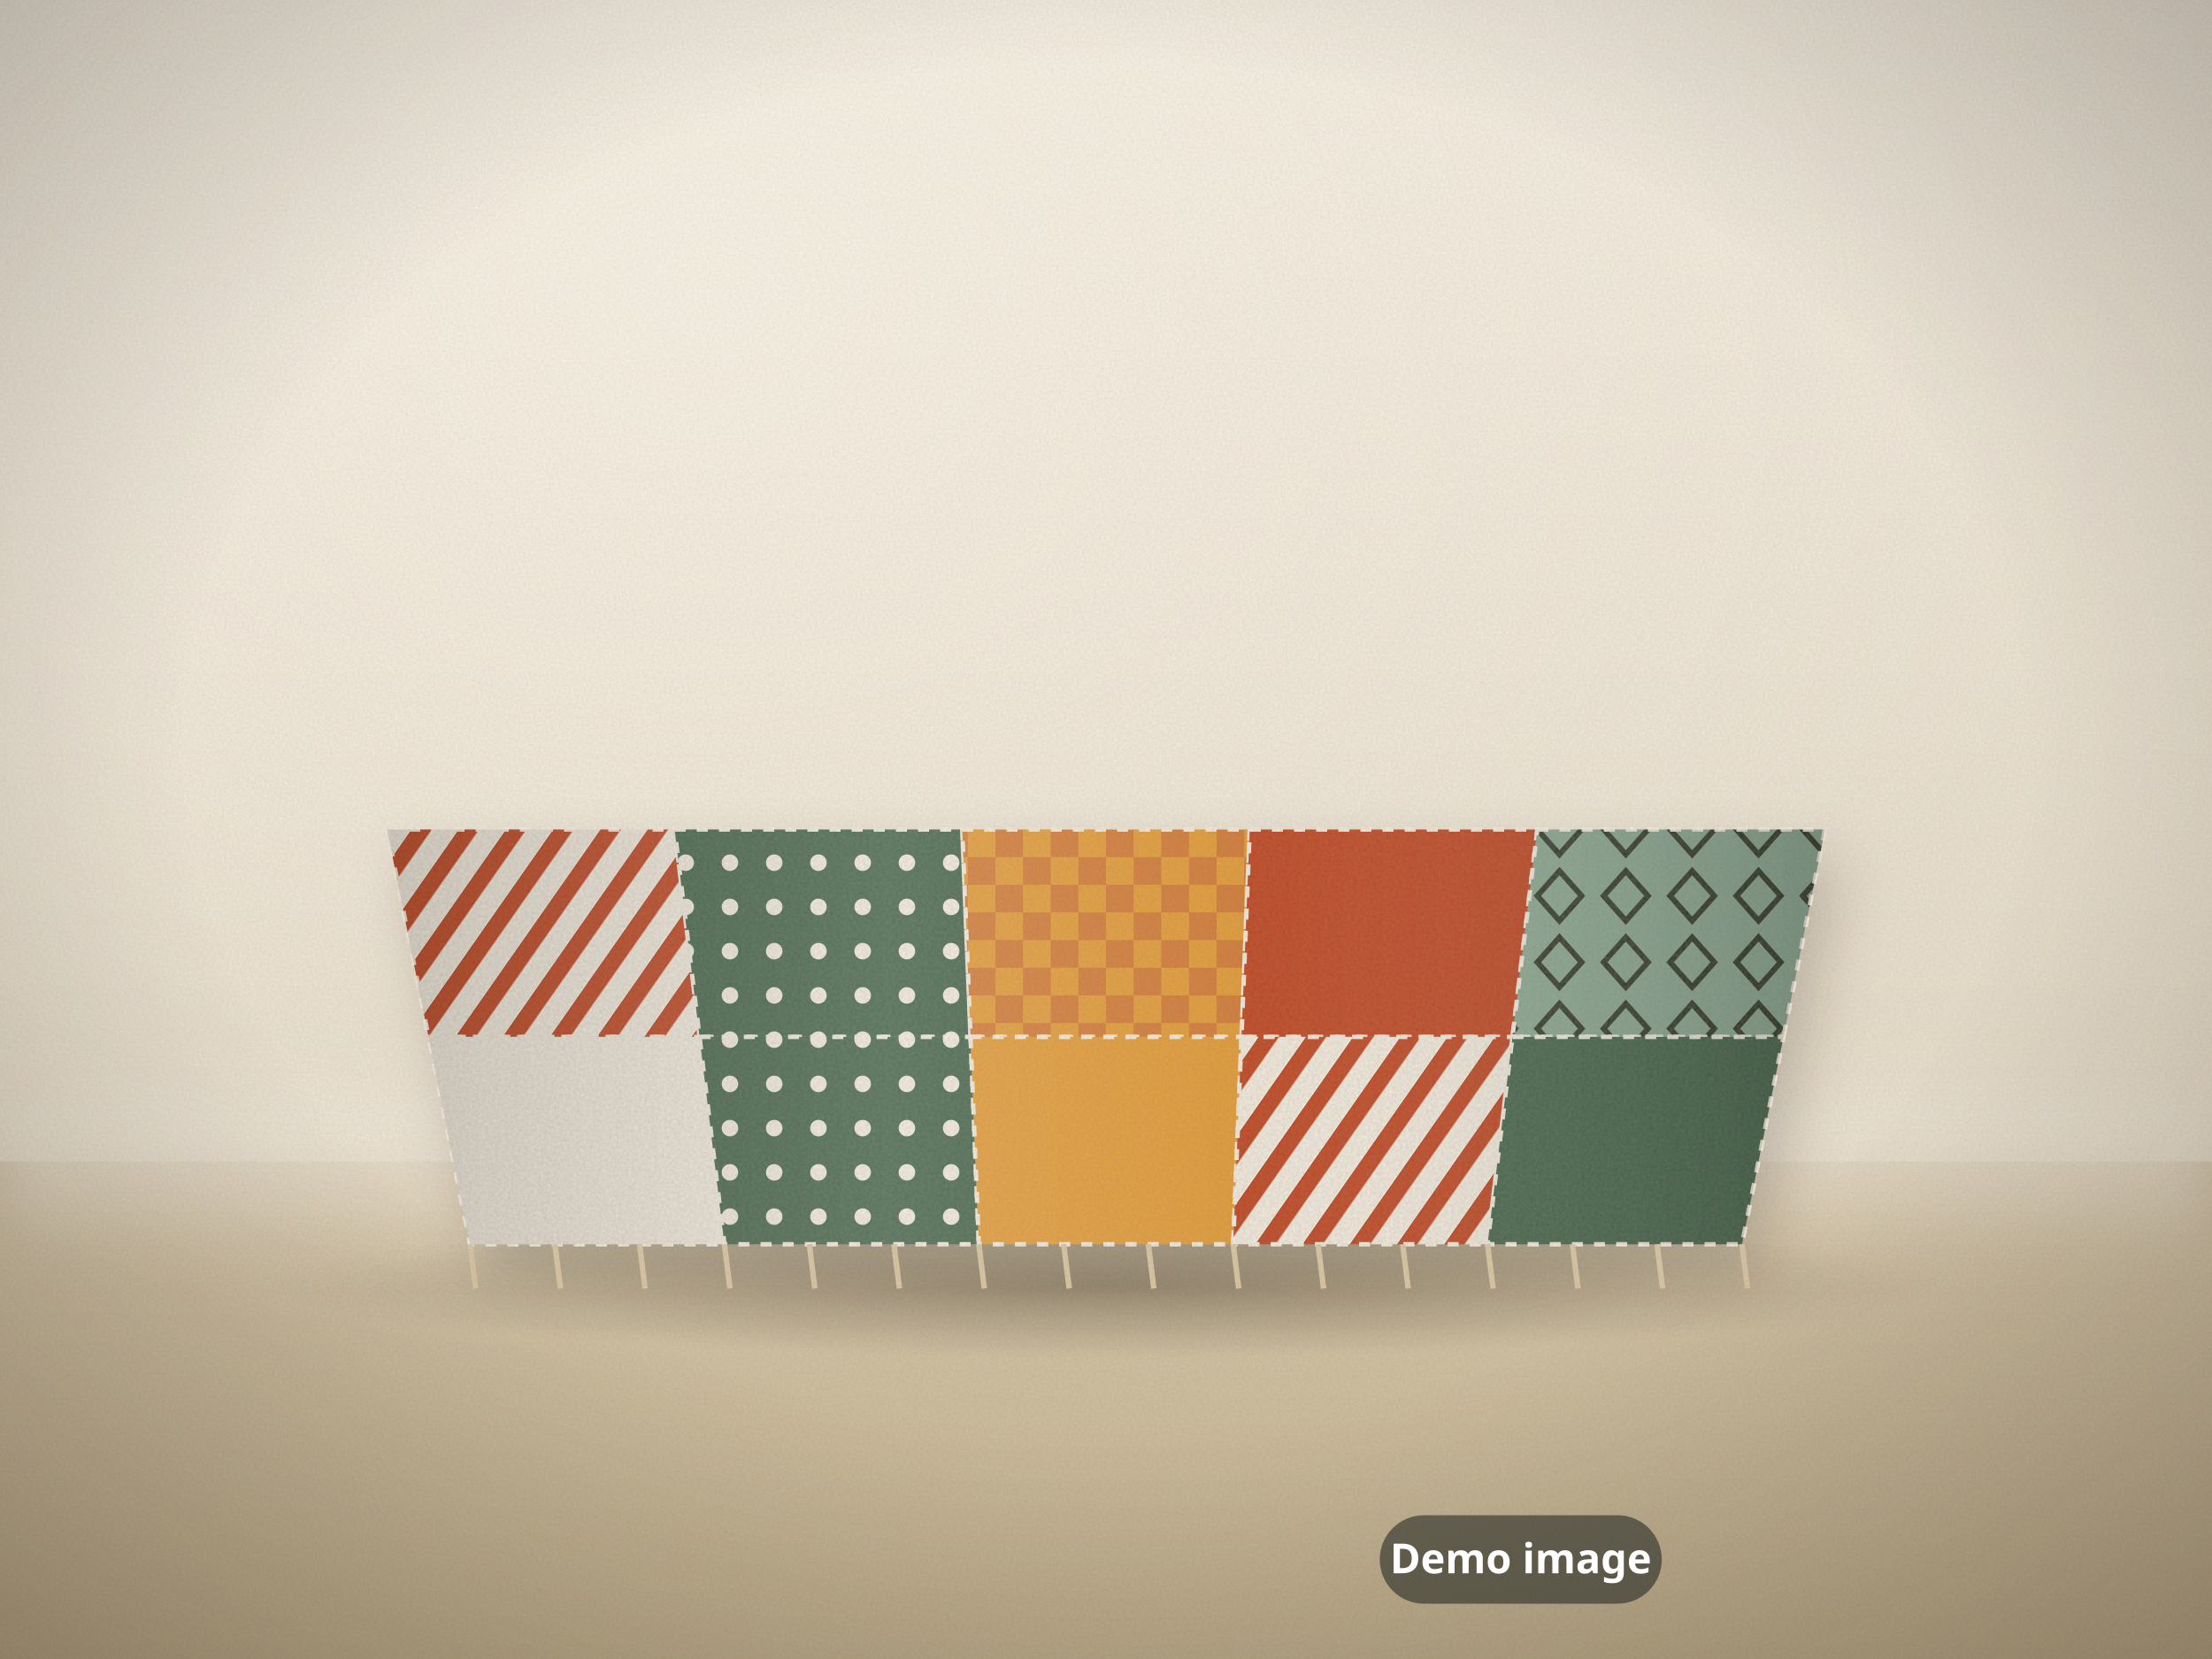
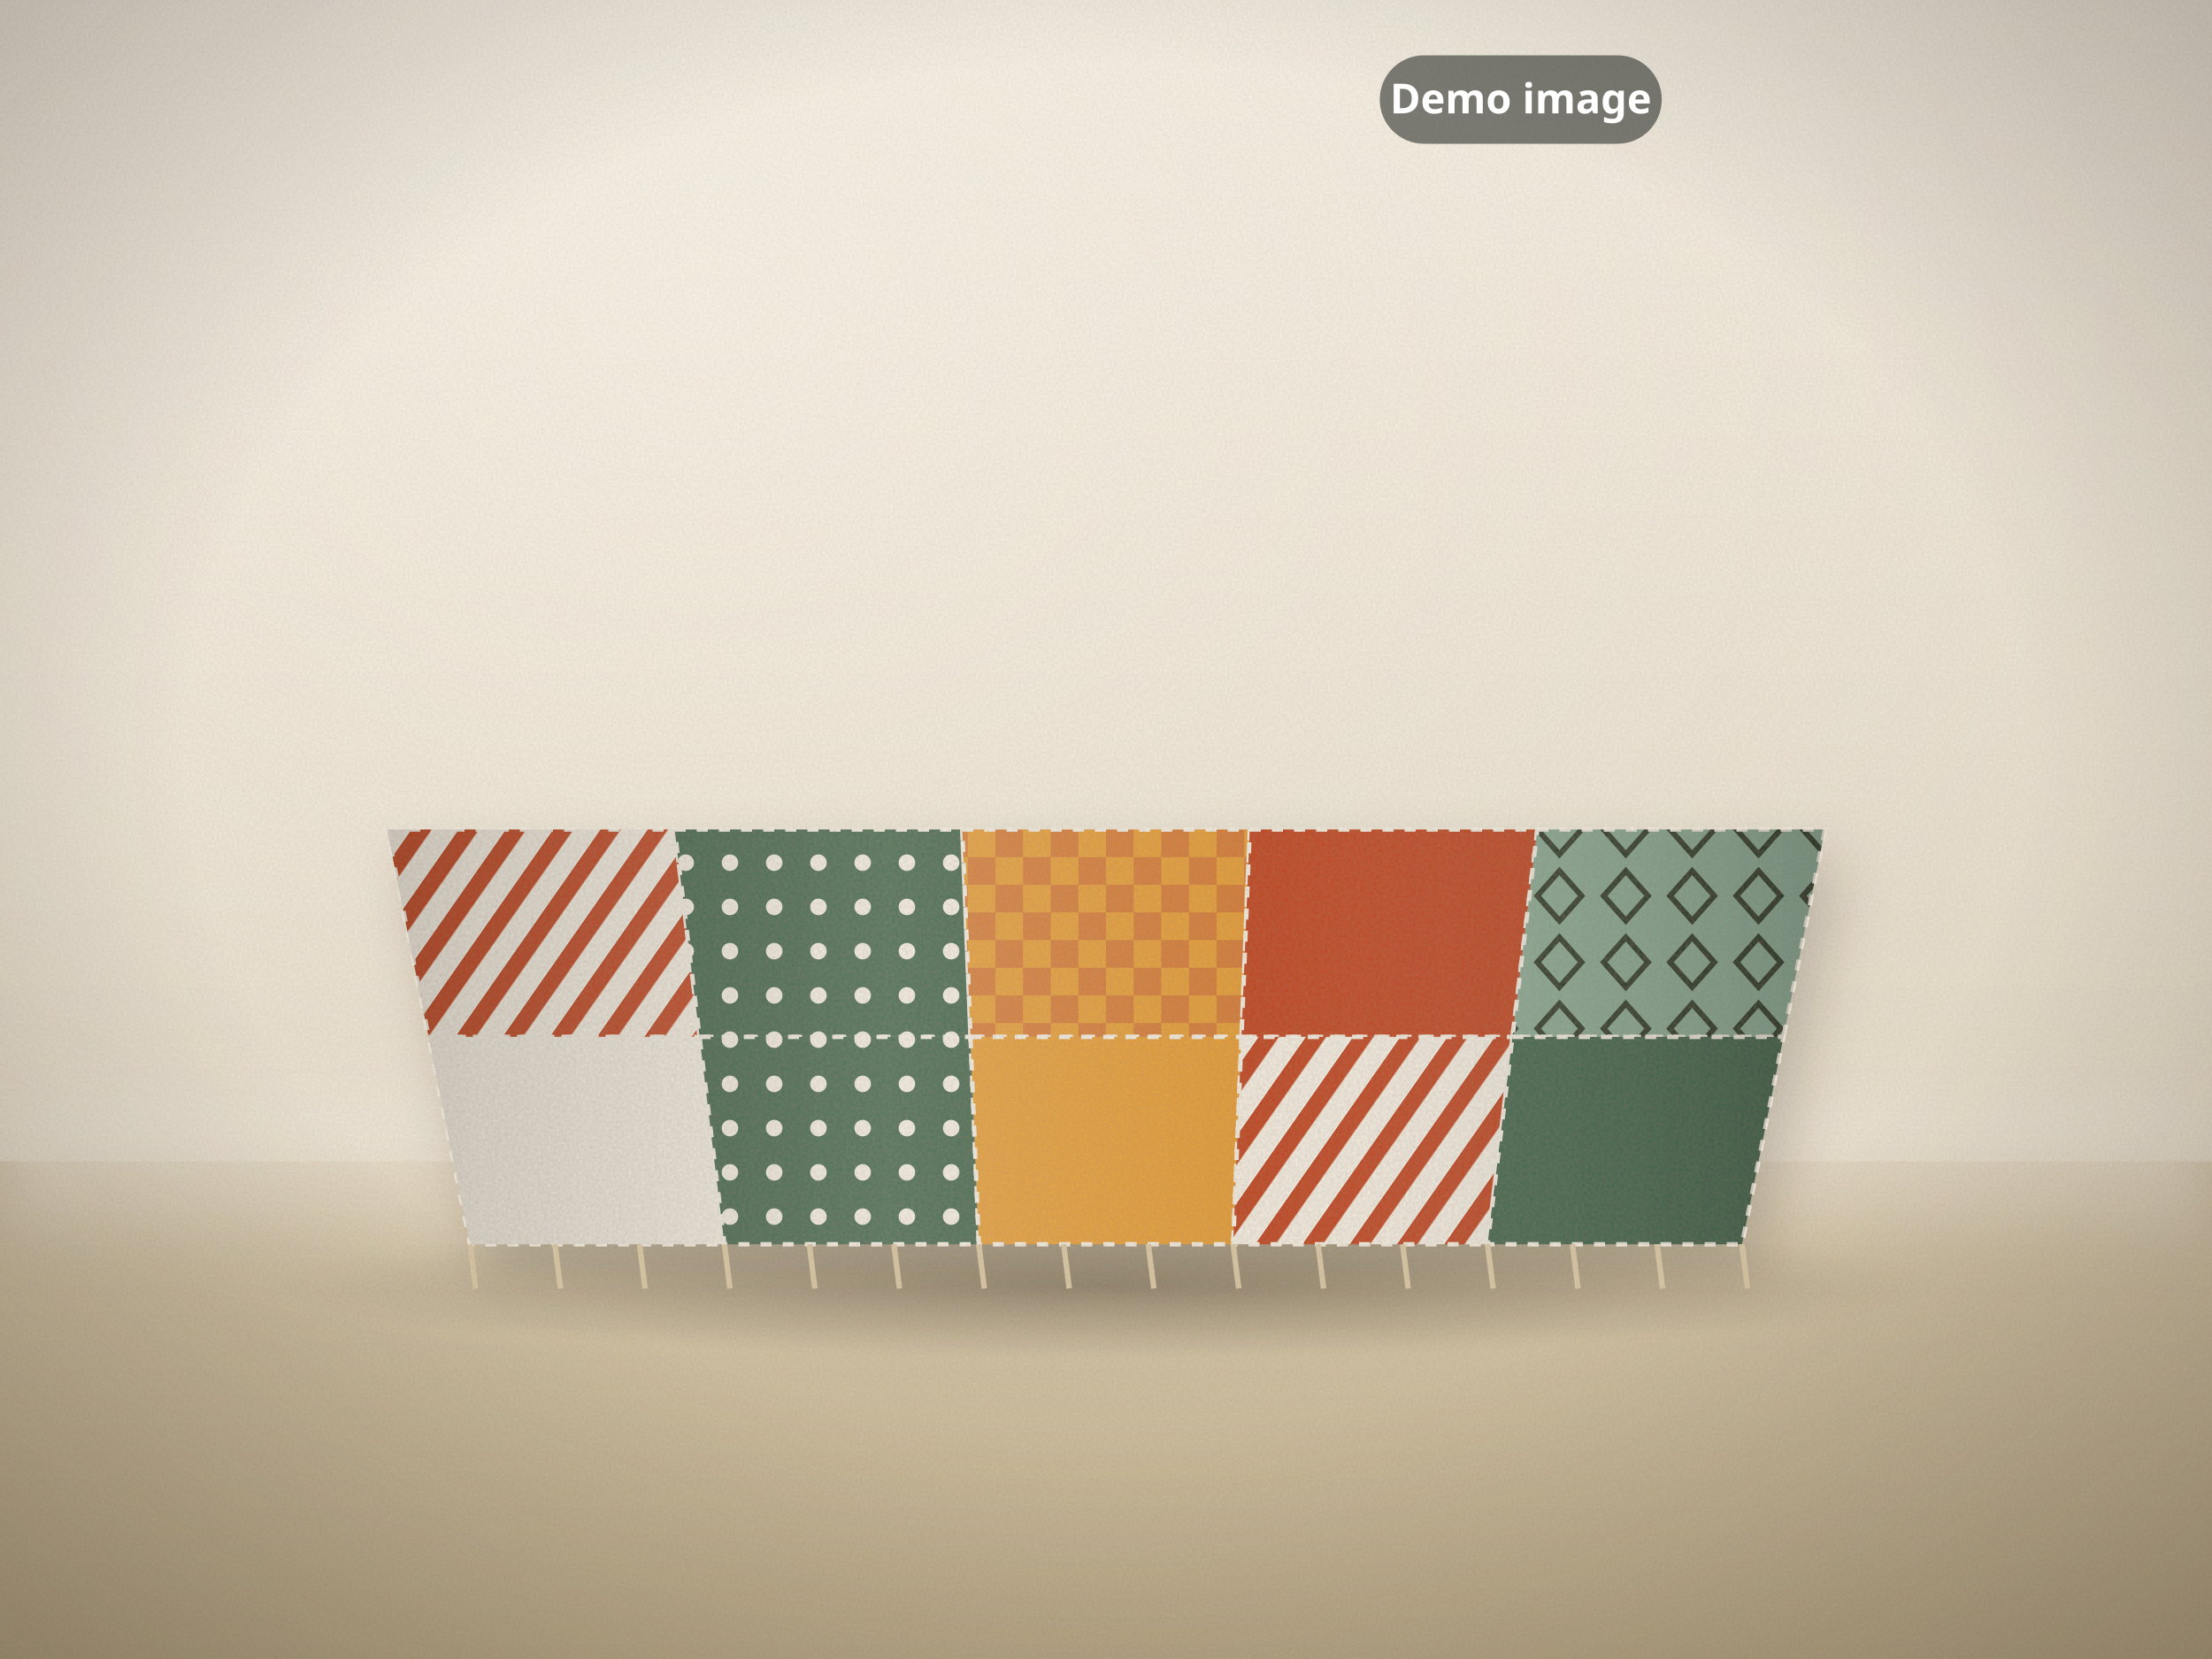
<svg xmlns="http://www.w3.org/2000/svg" viewBox="0 0 800 600" role="img" aria-label="Demo image: Patchwork table runner">
  <defs>
    <filter id="fiber" x="-5%" y="-5%" width="110%" height="110%">
      <feTurbulence type="fractalNoise" baseFrequency="0.85" numOctaves="3" seed="4" result="n" />
      <feColorMatrix in="n" type="matrix" values="0 0 0 0 0.35  0 0 0 0 0.25  0 0 0 0 0.15  0 0 0 0.28 0" result="t" />
      <feComposite in="t" in2="SourceGraphic" operator="in" result="tm" />
      <feMerge>
        <feMergeNode in="SourceGraphic" />
        <feMergeNode in="tm" />
      </feMerge>
    </filter>
    <filter id="grain" x="0" y="0" width="100%" height="100%">
      <feTurbulence type="fractalNoise" baseFrequency="1.1" numOctaves="2" seed="9" stitchTiles="stitch" />
      <feColorMatrix type="matrix" values="0 0 0 0 0.2  0 0 0 0 0.15  0 0 0 0 0.1  0 0 0 0.55 0" />
    </filter>
    <filter id="blur10" x="-50%" y="-50%" width="200%" height="200%">
      <feGaussianBlur stdDeviation="10" />
    </filter>
    <filter id="blur4" x="-50%" y="-50%" width="200%" height="200%">
      <feGaussianBlur stdDeviation="4" />
    </filter>
    <filter id="blur2" x="-50%" y="-50%" width="200%" height="200%">
      <feGaussianBlur stdDeviation="1.6" />
    </filter>
    <filter id="glow" x="-80%" y="-80%" width="260%" height="260%">
      <feGaussianBlur stdDeviation="22" />
    </filter>
    <radialGradient id="key" cx="32%" cy="18%" r="65%">
      <stop offset="0" stop-color="#fffaf0" stop-opacity="0.55" />
      <stop offset="1" stop-color="#fffaf0" stop-opacity="0" />
    </radialGradient>
    <radialGradient id="vignette" cx="50%" cy="45%" r="75%">
      <stop offset="0.55" stop-color="#20160c" stop-opacity="0" />
      <stop offset="1" stop-color="#20160c" stop-opacity="0.32" />
    </radialGradient>
    <radialGradient id="contact" cx="50%" cy="50%" r="50%">
      <stop offset="0" stop-color="#20160c" stop-opacity="0.5" />
      <stop offset="1" stop-color="#20160c" stop-opacity="0" />
    </radialGradient>
    <linearGradient id="sheenV" x1="0" y1="0" x2="1" y2="0">
      <stop offset="0" stop-color="#000" stop-opacity="0.22" />
      <stop offset="0.35" stop-color="#fff" stop-opacity="0.18" />
      <stop offset="0.6" stop-color="#fff" stop-opacity="0" />
      <stop offset="1" stop-color="#000" stop-opacity="0.28" />
    </linearGradient>
    <pattern id="woodgrain" width="240" height="26" patternUnits="userSpaceOnUse">
      <path d="M0 5 C 60 2, 120 9, 240 5 M0 13 C 80 16, 150 9, 240 13 M0 21 C 50 19, 170 25, 240 21" fill="none" stroke="#7d5a30" stroke-opacity="0.35" stroke-width="1.2" />
      <path d="M30 9 C 60 7, 90 11, 120 9" fill="none" stroke="#fff" stroke-opacity="0.12" stroke-width="2" />
    </pattern>
    <pattern id="weave" width="48" height="24" patternUnits="userSpaceOnUse">
      <rect width="48" height="24" fill="#3c6b52" />
      <rect x="0" y="2" width="24" height="8" rx="2" fill="#f7f1e6" />
      <rect x="24" y="14" width="24" height="8" rx="2" fill="#d9823b" />
      <rect x="24" y="2" width="24" height="8" rx="2" fill="#1f3a2b" />
      <rect x="0" y="14" width="24" height="8" rx="2" fill="#c4471e" />
      <path d="M0 6 H48 M0 18 H48" stroke="#000" stroke-opacity="0.12" />
    </pattern>
    <pattern id="stripes" width="14" height="14" patternUnits="userSpaceOnUse" patternTransform="rotate(35)">
      <rect width="14" height="14" fill="#f7f1e6" />
      <rect width="6" height="14" fill="#c4471e" />
    </pattern>
    <pattern id="dots" width="16" height="16" patternUnits="userSpaceOnUse">
      <rect width="16" height="16" fill="#3c6b52" />
      <circle cx="8" cy="8" r="3" fill="#f7f1e6" />
    </pattern>
    <pattern id="check" width="20" height="20" patternUnits="userSpaceOnUse">
      <rect width="20" height="20" fill="#e8a33a" />
      <rect width="10" height="10" fill="#d9823b" />
      <rect x="10" y="10" width="10" height="10" fill="#d9823b" />
    </pattern>
    <pattern id="ikat" width="24" height="24" patternUnits="userSpaceOnUse">
      <rect width="24" height="24" fill="#8fb09c" />
      <path d="M12 3 L20 12 L12 21 L4 12 Z" fill="none" stroke="#1f3a2b" stroke-width="2" />
    </pattern>
    <pattern id="flecks" width="60" height="60" patternUnits="userSpaceOnUse">
      <rect width="60" height="60" fill="#ecdcc0" />
      <ellipse cx="10" cy="12" rx="4" ry="2" fill="#c9705a" transform="rotate(30 10 12)" />
      <ellipse cx="40" cy="8" rx="3" ry="1.6" fill="#e8a33a" transform="rotate(-20 40 8)" />
      <ellipse cx="28" cy="34" rx="4" ry="2" fill="#c4471e" fill-opacity="0.8" transform="rotate(70 28 34)" />
      <ellipse cx="50" cy="44" rx="3" ry="1.5" fill="#6f8f5a" transform="rotate(10 50 44)" />
      <ellipse cx="12" cy="50" rx="3.5" ry="1.6" fill="#c9705a" fill-opacity="0.7" transform="rotate(-40 12 50)" />
    </pattern>
    <linearGradient id="wall" x1="0" y1="0" x2="0" y2="1">
      <stop offset="0" stop-color="#f2ece0" />
      <stop offset="1" stop-color="#e2d7c2" />
    </linearGradient>
    <linearGradient id="floor" x1="0" y1="0" x2="0" y2="1">
      <stop offset="0" stop-color="#d6c8ad" />
      <stop offset="1" stop-color="#c7b694" />
    </linearGradient>
  </defs>
  <rect width="800" height="600" fill="url(#wall)" />
  <rect y="420" width="800" height="180" fill="url(#floor)" />
  <rect y="396" width="800" height="48" fill="url(#wall)" opacity="0.6" filter="url(#blur10)" />
  <rect width="800" height="600" fill="url(#key)" />
  <ellipse cx="400" cy="465" rx="300" ry="26" fill="url(#contact)" opacity="0.6" />
  <polygon points="140,300 660,300 630,450 170,450" fill="#20160c" opacity="0.2" filter="url(#blur10)" transform="translate(6 10)" />
  <g filter="url(#fiber)">
    <polygon points="140,300 244,300 253,375 155,375" fill="url(#stripes)" />
    <polygon points="140,300 244,300 253,375 155,375" fill="none" stroke="#f7f1e6" stroke-width="1.6" stroke-dasharray="4 4" />
    <polygon points="244,300 348,300 351,375 253,375" fill="url(#dots)" />
    <polygon points="244,300 348,300 351,375 253,375" fill="none" stroke="#f7f1e6" stroke-width="1.6" stroke-dasharray="4 4" />
    <polygon points="348,300 452,300 449,375 351,375" fill="url(#check)" />
    <polygon points="348,300 452,300 449,375 351,375" fill="none" stroke="#f7f1e6" stroke-width="1.6" stroke-dasharray="4 4" />
    <polygon points="452,300 556,300 547,375 449,375" fill="#c4471e" />
    <polygon points="452,300 556,300 547,375 449,375" fill="none" stroke="#f7f1e6" stroke-width="1.6" stroke-dasharray="4 4" />
    <polygon points="556,300 660,300 645,375 547,375" fill="url(#ikat)" />
    <polygon points="556,300 660,300 645,375 547,375" fill="none" stroke="#f7f1e6" stroke-width="1.6" stroke-dasharray="4 4" />
    <polygon points="155,375 253,375 262,450 170,450" fill="#f7f1e6" />
    <polygon points="155,375 253,375 262,450 170,450" fill="none" stroke="#f7f1e6" stroke-width="1.6" stroke-dasharray="4 4" />
    <polygon points="253,375 351,375 354,450 262,450" fill="url(#dots)" />
    <polygon points="253,375 351,375 354,450 262,450" fill="none" stroke="#f7f1e6" stroke-width="1.6" stroke-dasharray="4 4" />
    <polygon points="351,375 449,375 446,450 354,450" fill="#e8a33a" />
    <polygon points="351,375 449,375 446,450 354,450" fill="none" stroke="#f7f1e6" stroke-width="1.6" stroke-dasharray="4 4" />
    <polygon points="449,375 547,375 538,450 446,450" fill="url(#stripes)" />
    <polygon points="449,375 547,375 538,450 446,450" fill="none" stroke="#f7f1e6" stroke-width="1.6" stroke-dasharray="4 4" />
    <polygon points="547,375 645,375 630,450 538,450" fill="#3c6b52" />
    <polygon points="547,375 645,375 630,450 538,450" fill="none" stroke="#f7f1e6" stroke-width="1.6" stroke-dasharray="4 4" />
  </g>
  <polygon points="140,300 660,300 630,450 170,450" fill="url(#sheenV)" opacity="0.6" />
  <line x1="170" y1="450" x2="172" y2="466" stroke="#d8c7a6" stroke-width="2" />
  <line x1="200.7" y1="450" x2="202.7" y2="466" stroke="#d8c7a6" stroke-width="2" />
  <line x1="231.3" y1="450" x2="233.3" y2="466" stroke="#d8c7a6" stroke-width="2" />
  <line x1="262" y1="450" x2="264" y2="466" stroke="#d8c7a6" stroke-width="2" />
  <line x1="292.7" y1="450" x2="294.7" y2="466" stroke="#d8c7a6" stroke-width="2" />
  <line x1="323.3" y1="450" x2="325.3" y2="466" stroke="#d8c7a6" stroke-width="2" />
  <line x1="354" y1="450" x2="356" y2="466" stroke="#d8c7a6" stroke-width="2" />
  <line x1="384.7" y1="450" x2="386.7" y2="466" stroke="#d8c7a6" stroke-width="2" />
  <line x1="415.3" y1="450" x2="417.3" y2="466" stroke="#d8c7a6" stroke-width="2" />
  <line x1="446" y1="450" x2="448" y2="466" stroke="#d8c7a6" stroke-width="2" />
  <line x1="476.7" y1="450" x2="478.7" y2="466" stroke="#d8c7a6" stroke-width="2" />
  <line x1="507.3" y1="450" x2="509.3" y2="466" stroke="#d8c7a6" stroke-width="2" />
  <line x1="538" y1="450" x2="540" y2="466" stroke="#d8c7a6" stroke-width="2" />
  <line x1="568.7" y1="450" x2="570.7" y2="466" stroke="#d8c7a6" stroke-width="2" />
  <line x1="599.3" y1="450" x2="601.3" y2="466" stroke="#d8c7a6" stroke-width="2" />
  <line x1="630" y1="450" x2="632" y2="466" stroke="#d8c7a6" stroke-width="2" />
  <rect width="800" height="600" fill="url(#vignette)" />
  <rect width="800" height="600" filter="url(#grain)" opacity="0.22" style="mix-blend-mode:multiply" />
  <g font-family="'DM Sans', system-ui, sans-serif">
-     <rect x="499" y="548" width="102" height="32" rx="16" fill="#1b1f1c" fill-opacity="0.55" />
-     <text x="550" y="569" text-anchor="middle" font-size="15" font-weight="600" fill="#ffffff">Demo image</text>
+     <rect x="499" y="20" width="102" height="32" rx="16" fill="#1b1f1c" fill-opacity="0.55" />
+     <text x="550" y="41" text-anchor="middle" font-size="15" font-weight="600" fill="#ffffff">Demo image</text>
  </g>
</svg>
